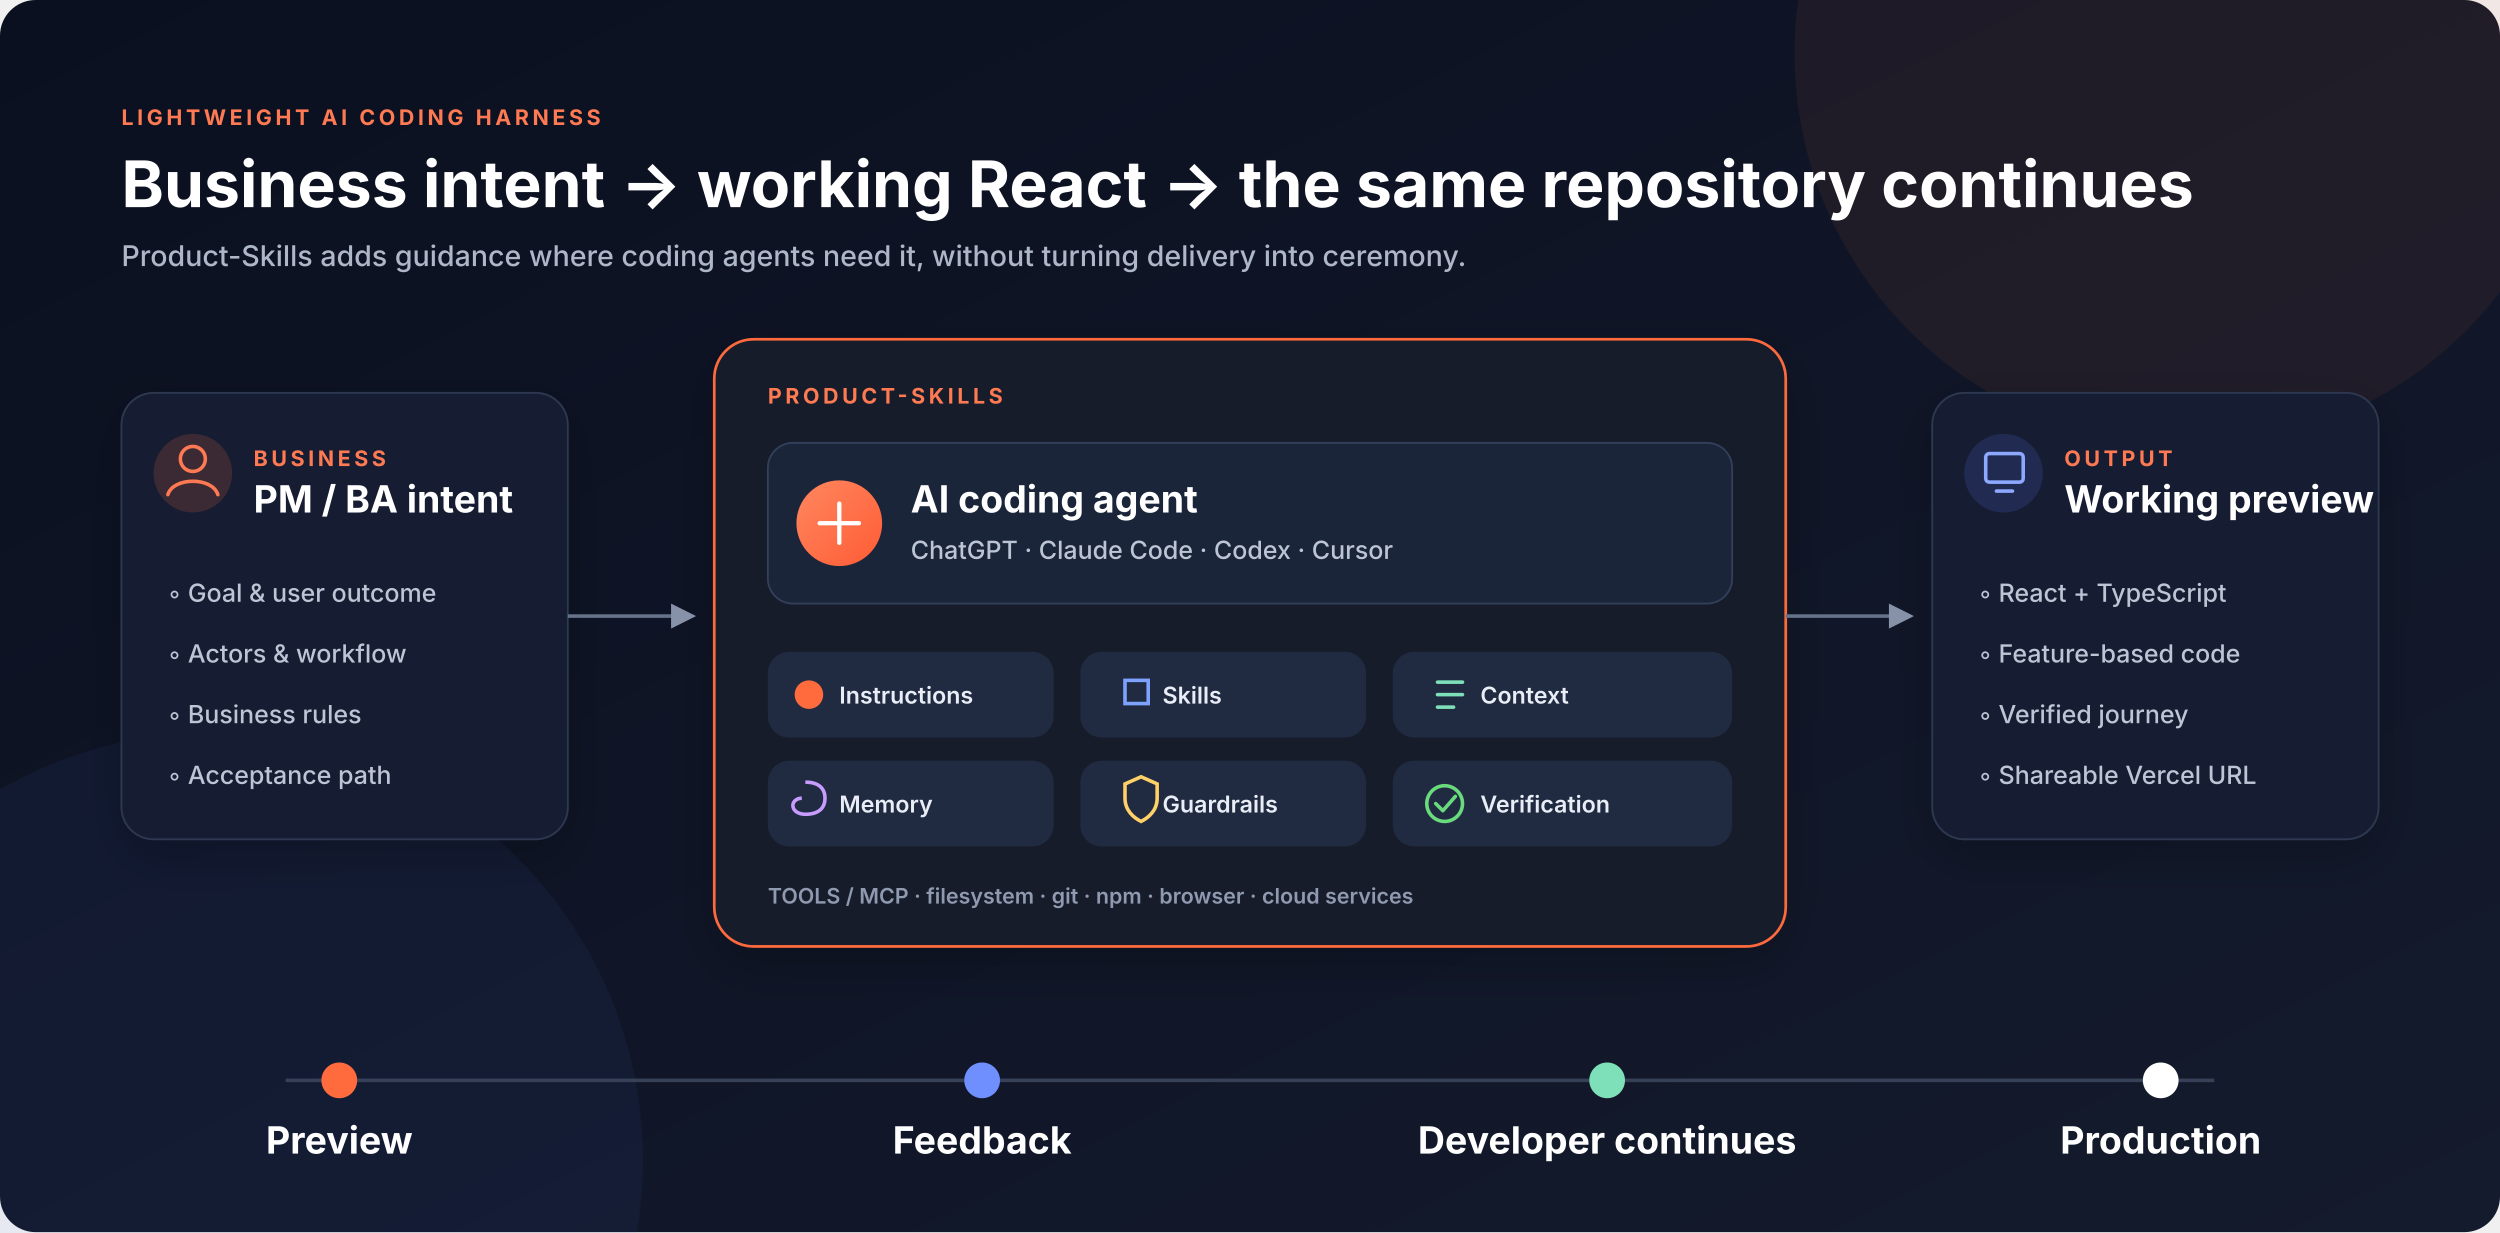
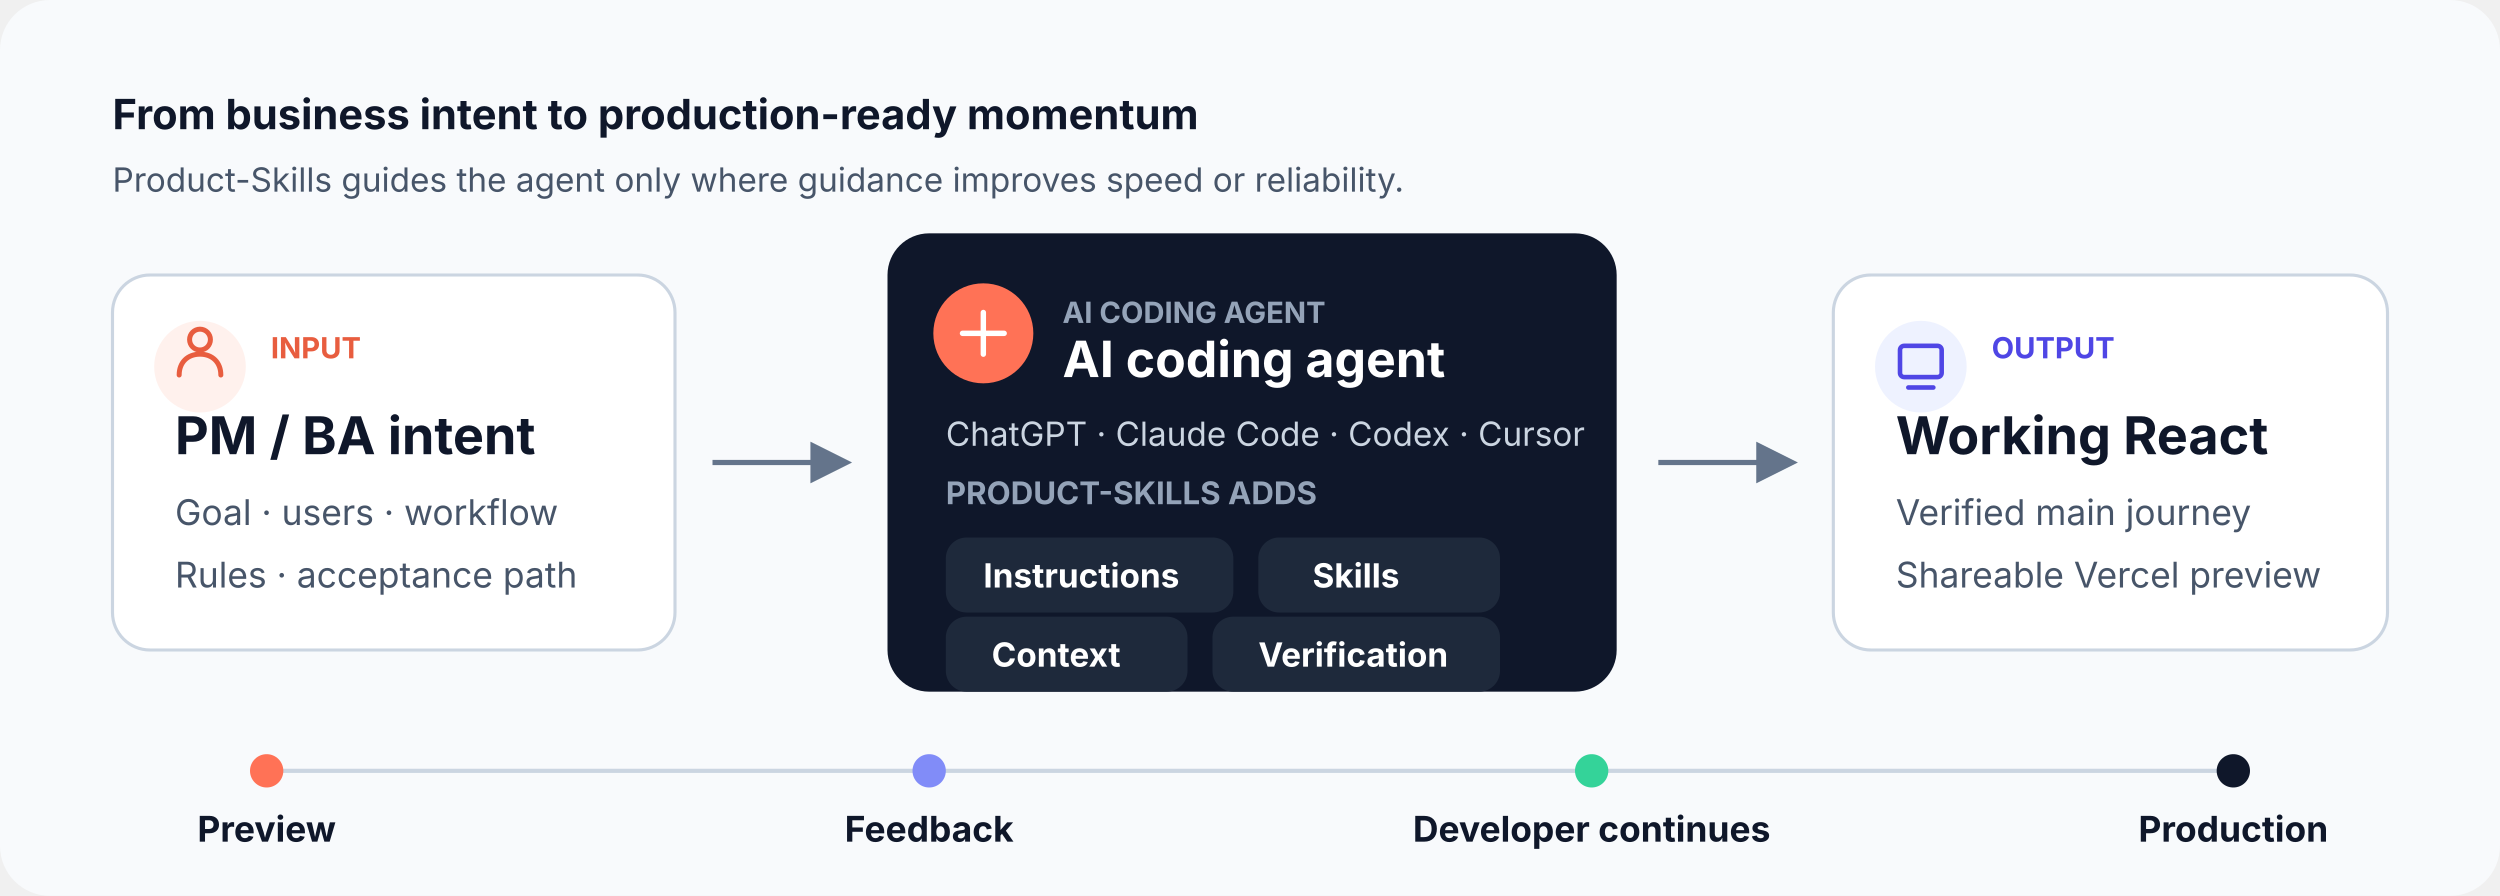
- <svg xmlns="http://www.w3.org/2000/svg" width="1400" height="690" viewBox="0 0 1400 690" role="img" aria-labelledby="title desc">
+ <svg xmlns="http://www.w3.org/2000/svg" width="1200" height="430" viewBox="0 0 1200 430" role="img" aria-labelledby="title desc">
  <defs>
-     <linearGradient id="bg" x1="0" y1="0" x2="1" y2="1">
-       <stop stop-color="#0b1020" />
-       <stop offset="1" stop-color="#141b2d" />
-     </linearGradient>
-     <linearGradient id="accent" x1="0" y1="0" x2="1" y2="1">
-       <stop stop-color="#ff875f" />
-       <stop offset="1" stop-color="#ff5c35" />
-     </linearGradient>
-     <filter id="shadow" x="-20%" y="-20%" width="140%" height="140%">
-       <feDropShadow dx="0" dy="10" stdDeviation="14" flood-opacity=".22" />
-     </filter>
-     <marker id="arrow" viewBox="0 0 10 10" refX="8" refY="5" markerWidth="7" markerHeight="7" orient="auto">
-       <path d="M0 0 10 5 0 10Z" fill="#8792a8" />
+     <marker id="arrow" viewBox="0 0 10 10" refX="8" refY="5" markerWidth="8" markerHeight="8" orient="auto">
+       <path d="M0,0 L10,5 L0,10 Z" fill="#64748b" />
    </marker>
-     <style>
-       .t{font:700 36px Inter,Arial,sans-serif;fill:#fff}.sub{font:500 16px Inter,Arial,sans-serif;fill:#aeb7c8}.ey{font:700 12px Inter,Arial,sans-serif;letter-spacing:2px;fill:#ff7a52}.h{font:700 21px Inter,Arial,sans-serif;fill:#fff}.b{font:500 14px Inter,Arial,sans-serif;fill:#bdc5d5}.chip{font:600 13px Inter,Arial,sans-serif;fill:#e9edf5}.small{font:600 12px Inter,Arial,sans-serif;fill:#8f9ab0}.line{stroke:#667289;stroke-width:2;fill:none;marker-end:url(#arrow)}
-     </style>
  </defs>
-   <rect width="1400" height="690" rx="20" fill="url(#bg)" />
-   <circle cx="1225" cy="30" r="220" fill="#ff6b3d" opacity=".07" />
-   <circle cx="120" cy="650" r="240" fill="#5c7cfa" opacity=".06" />
-   <text x="68" y="70" class="ey">LIGHTWEIGHT AI CODING HARNESS</text>
-   <text x="68" y="116" class="t">Business intent → working React → the same repository continues</text>
-   <text x="68" y="149" class="sub">Product-Skills adds guidance where coding agents need it, without turning delivery into ceremony.</text>
-   <rect x="68" y="220" width="250" height="250" rx="18" fill="#171f32" stroke="#2e3951" filter="url(#shadow)" />
-   <circle cx="108" cy="265" r="22" fill="#ff6b3d" opacity=".16" />
-   <circle cx="108" cy="257" r="7" fill="none" stroke="#ff7a52" stroke-width="2" />
-   <path d="M94 277c3-10 25-10 28 0" fill="none" stroke="#ff7a52" stroke-width="2" stroke-linecap="round" />
-   <text x="142" y="261" class="ey">BUSINESS</text>
-   <text x="142" y="287" class="h">PM / BA intent</text>
-   <text x="94" y="337" class="b">◦ Goal &amp; user outcome</text>
-   <text x="94" y="371" class="b">◦ Actors &amp; workflow</text>
-   <text x="94" y="405" class="b">◦ Business rules</text>
-   <text x="94" y="439" class="b">◦ Acceptance path</text>
-   <rect x="400" y="190" width="600" height="340" rx="22" fill="#121a2b" stroke="#ff6b3d" stroke-width="1.5" filter="url(#shadow)" />
-   <text x="430" y="226" class="ey">PRODUCT-SKILLS</text>
-   <rect x="430" y="248" width="540" height="90" rx="14" fill="#1b253a" stroke="#33405b" />
-   <circle cx="470" cy="293" r="24" fill="url(#accent)" />
-   <path d="M459 293h22M470 282v22" stroke="#fff" stroke-width="2.4" stroke-linecap="round" />
-   <text x="510" y="287" class="h">AI coding agent</text>
-   <text x="510" y="313" class="b">ChatGPT · Claude Code · Codex · Cursor</text>
-   <g>
-     <rect x="430" y="365" width="160" height="48" rx="12" fill="#202b42" />
-     <circle cx="453" cy="389" r="8" fill="#ff6b3d" />
-     <text x="470" y="394" class="chip">Instructions</text>
-     <rect x="605" y="365" width="160" height="48" rx="12" fill="#202b42" />
-     <path d="M630 381h13v13h-13z" fill="none" stroke="#7da2ff" stroke-width="2" />
-     <text x="651" y="394" class="chip">Skills</text>
-     <rect x="780" y="365" width="190" height="48" rx="12" fill="#202b42" />
-     <path d="M805 382h14M805 389h14M805 396h9" stroke="#7ee0b8" stroke-width="2" stroke-linecap="round" />
-     <text x="829" y="394" class="chip">Context</text>
-     <rect x="430" y="426" width="160" height="48" rx="12" fill="#202b42" />
-     <path d="M451 438c8 0 11 4 11 9s-3 9-11 9c-4 0-7-2-7-5 0-2 2-4 5-4" fill="none" stroke="#c89cff" stroke-width="2" />
-     <text x="470" y="455" class="chip">Memory</text>
-     <rect x="605" y="426" width="160" height="48" rx="12" fill="#202b42" />
-     <path d="M630 439l9-4 9 4v8c0 7-5 11-9 13-4-2-9-6-9-13z" fill="none" stroke="#ffd166" stroke-width="2" />
-     <text x="651" y="455" class="chip">Guardrails</text>
-     <rect x="780" y="426" width="190" height="48" rx="12" fill="#202b42" />
-     <circle cx="809" cy="450" r="10" fill="none" stroke="#69db7c" stroke-width="2" />
-     <path d="m804 450 4 4 7-8" fill="none" stroke="#69db7c" stroke-width="2" stroke-linecap="round" stroke-linejoin="round" />
-     <text x="829" y="455" class="chip">Verification</text>
+   <rect width="1200" height="430" rx="24" fill="#f8fafc" />
+   <text x="54" y="62" font-family="system-ui,-apple-system,Segoe UI,sans-serif" font-size="20" font-weight="700" fill="#0f172a">From business intent to production-ready momentum</text>
+   <text x="54" y="92" font-family="system-ui,-apple-system,Segoe UI,sans-serif" font-size="16" fill="#475569">Product-Skills guides the agent only where guidance improves speed or reliability.</text>
+   <g transform="translate(54 132)">
+     <rect width="270" height="180" rx="18" fill="#ffffff" stroke="#cbd5e1" stroke-width="1.5" />
+     <circle cx="42" cy="44" r="22" fill="#fff1ed" />
+     <path d="M32 48c0-6 4-10 10-10s10 4 10 10" fill="none" stroke="#e85d3f" stroke-width="2.4" stroke-linecap="round" />
+     <circle cx="42" cy="31" r="5" fill="none" stroke="#e85d3f" stroke-width="2.4" />
+     <text x="76" y="40" font-family="system-ui,-apple-system,Segoe UI,sans-serif" font-size="14" font-weight="700" fill="#e85d3f">INPUT</text>
+     <text x="30" y="86" font-family="system-ui,-apple-system,Segoe UI,sans-serif" font-size="25" font-weight="750" fill="#0f172a">PM / BA intent</text>
+     <text x="30" y="120" font-family="system-ui,-apple-system,Segoe UI,sans-serif" font-size="17" fill="#475569">Goal · users · workflow</text>
+     <text x="30" y="150" font-family="system-ui,-apple-system,Segoe UI,sans-serif" font-size="17" fill="#475569">Rules · acceptance path</text>
  </g>
-   <text x="430" y="506" class="small">TOOLS / MCP · filesystem · git · npm · browser · cloud services</text>
-   <rect x="1082" y="220" width="250" height="250" rx="18" fill="#171f32" stroke="#2e3951" filter="url(#shadow)" />
-   <circle cx="1122" cy="265" r="22" fill="#5c7cfa" opacity=".16" />
-   <rect x="1112" y="254" width="21" height="16" rx="2" fill="none" stroke="#8ca8ff" stroke-width="2" />
-   <path d="M1118 275h9" stroke="#8ca8ff" stroke-width="2" stroke-linecap="round" />
-   <text x="1156" y="261" class="ey">OUTPUT</text>
-   <text x="1156" y="287" class="h">Working preview</text>
-   <text x="1108" y="337" class="b">◦ React + TypeScript</text>
-   <text x="1108" y="371" class="b">◦ Feature-based code</text>
-   <text x="1108" y="405" class="b">◦ Verified journey</text>
-   <text x="1108" y="439" class="b">◦ Shareable Vercel URL</text>
-   <path d="M318 345H387" class="line" />
-   <path d="M1000 345h69" class="line" />
-   <line x1="160" y1="605" x2="1240" y2="605" stroke="#364158" stroke-width="2" />
-   <circle cx="190" cy="605" r="10" fill="#ff6b3d" />
-   <circle cx="550" cy="605" r="10" fill="#6f8fff" />
-   <circle cx="900" cy="605" r="10" fill="#7ee0b8" />
-   <circle cx="1210" cy="605" r="10" fill="#fff" />
-   <text x="190" y="646" text-anchor="middle" class="h">Preview</text>
-   <text x="550" y="646" text-anchor="middle" class="h">Feedback</text>
-   <text x="900" y="646" text-anchor="middle" class="h">Developer continues</text>
-   <text x="1210" y="646" text-anchor="middle" class="h">Production</text>
+   <path d="M342 222 H405" stroke="#64748b" stroke-width="2.5" fill="none" marker-end="url(#arrow)" />
+   <g transform="translate(426 112)">
+     <rect width="350" height="220" rx="20" fill="#0f172a" />
+     <circle cx="46" cy="48" r="24" fill="#ff7256" />
+     <path d="M36 48h20M46 38v20" stroke="#ffffff" stroke-width="2.6" stroke-linecap="round" />
+     <text x="84" y="43" font-family="system-ui,-apple-system,Segoe UI,sans-serif" font-size="14" font-weight="700" fill="#94a3b8">AI CODING AGENT</text>
+     <text x="84" y="69" font-family="system-ui,-apple-system,Segoe UI,sans-serif" font-size="24" font-weight="750" fill="#ffffff">AI coding agent</text>
+     <text x="28" y="102" font-family="system-ui,-apple-system,Segoe UI,sans-serif" font-size="16" fill="#cbd5e1">ChatGPT · Claude Code · Codex · Cursor</text>
+     <text x="28" y="130" font-family="system-ui,-apple-system,Segoe UI,sans-serif" font-size="15" font-weight="700" fill="#94a3b8">PRODUCT-SKILLS ADDS</text>
+     <g font-family="system-ui,-apple-system,Segoe UI,sans-serif" font-size="16" font-weight="650">
+       <rect x="28" y="146" width="138" height="36" rx="10" fill="#1e293b" />
+       <text x="46" y="170" fill="#ffffff">Instructions</text>
+       <rect x="178" y="146" width="116" height="36" rx="10" fill="#1e293b" />
+       <text x="204" y="170" fill="#ffffff">Skills</text>
+       <rect x="28" y="184" width="116" height="36" rx="10" fill="#1e293b" />
+       <text x="50" y="208" fill="#ffffff">Context</text>
+       <rect x="156" y="184" width="138" height="36" rx="10" fill="#1e293b" />
+       <text x="178" y="208" fill="#ffffff">Verification</text>
+     </g>
+   </g>
+   <path d="M796 222 H859" stroke="#64748b" stroke-width="2.5" fill="none" marker-end="url(#arrow)" />
+   <g transform="translate(880 132)">
+     <rect width="266" height="180" rx="18" fill="#ffffff" stroke="#cbd5e1" stroke-width="1.5" />
+     <circle cx="42" cy="44" r="22" fill="#eef2ff" />
+     <rect x="32" y="34" width="20" height="15" rx="2" fill="none" stroke="#4f46e5" stroke-width="2.2" />
+     <path d="M36 54h12" stroke="#4f46e5" stroke-width="2.2" stroke-linecap="round" />
+     <text x="76" y="40" font-family="system-ui,-apple-system,Segoe UI,sans-serif" font-size="14" font-weight="700" fill="#4f46e5">OUTPUT</text>
+     <text x="30" y="86" font-family="system-ui,-apple-system,Segoe UI,sans-serif" font-size="25" font-weight="750" fill="#0f172a">Working React</text>
+     <text x="30" y="120" font-family="system-ui,-apple-system,Segoe UI,sans-serif" font-size="17" fill="#475569">Verified main journey</text>
+     <text x="30" y="150" font-family="system-ui,-apple-system,Segoe UI,sans-serif" font-size="17" fill="#475569">Shareable Vercel preview</text>
+   </g>
+   <g transform="translate(110 370)" font-family="system-ui,-apple-system,Segoe UI,sans-serif">
+     <line x1="18" y1="0" x2="962" y2="0" stroke="#cbd5e1" stroke-width="2" />
+     <circle cx="18" cy="0" r="8" fill="#ff7256" />
+     <circle cx="336" cy="0" r="8" fill="#818cf8" />
+     <circle cx="654" cy="0" r="8" fill="#34d399" />
+     <circle cx="962" cy="0" r="8" fill="#0f172a" />
+     <text x="18" y="34" text-anchor="middle" font-size="17" font-weight="700" fill="#0f172a">Preview</text>
+     <text x="336" y="34" text-anchor="middle" font-size="17" font-weight="700" fill="#0f172a">Feedback</text>
+     <text x="654" y="34" text-anchor="middle" font-size="17" font-weight="700" fill="#0f172a">Developer continues</text>
+     <text x="962" y="34" text-anchor="middle" font-size="17" font-weight="700" fill="#0f172a">Production</text>
+   </g>
</svg>
